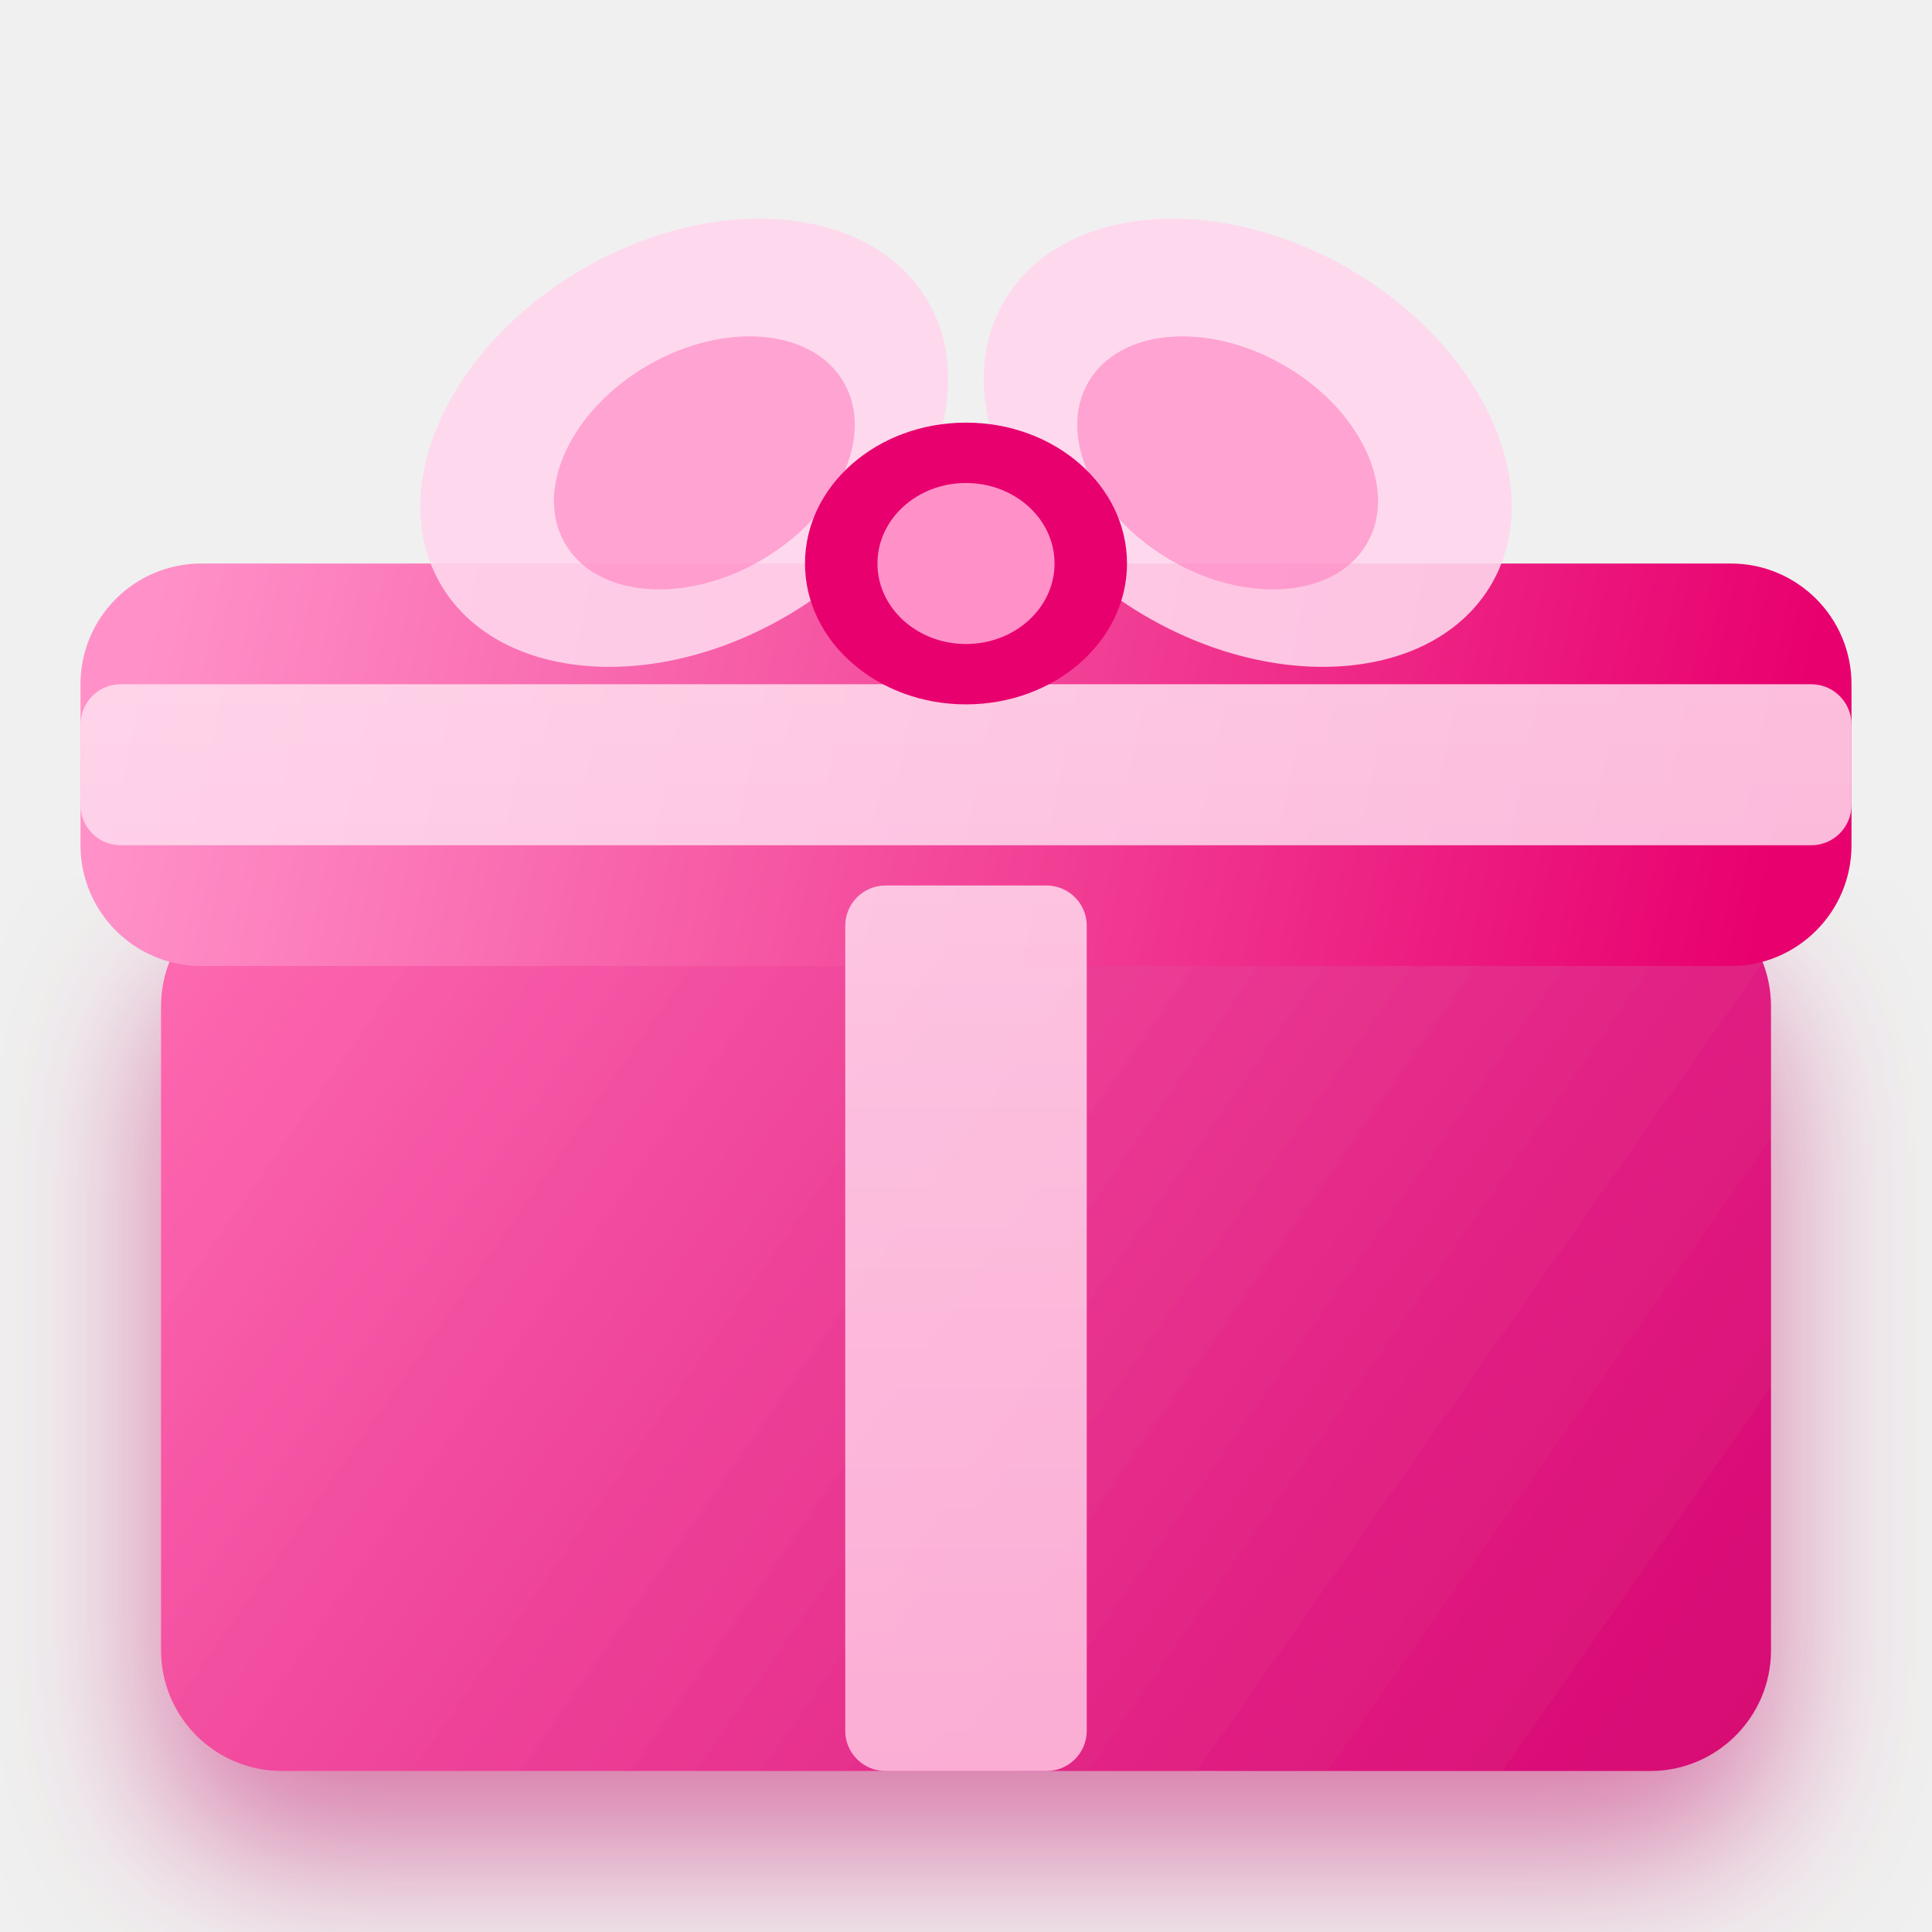
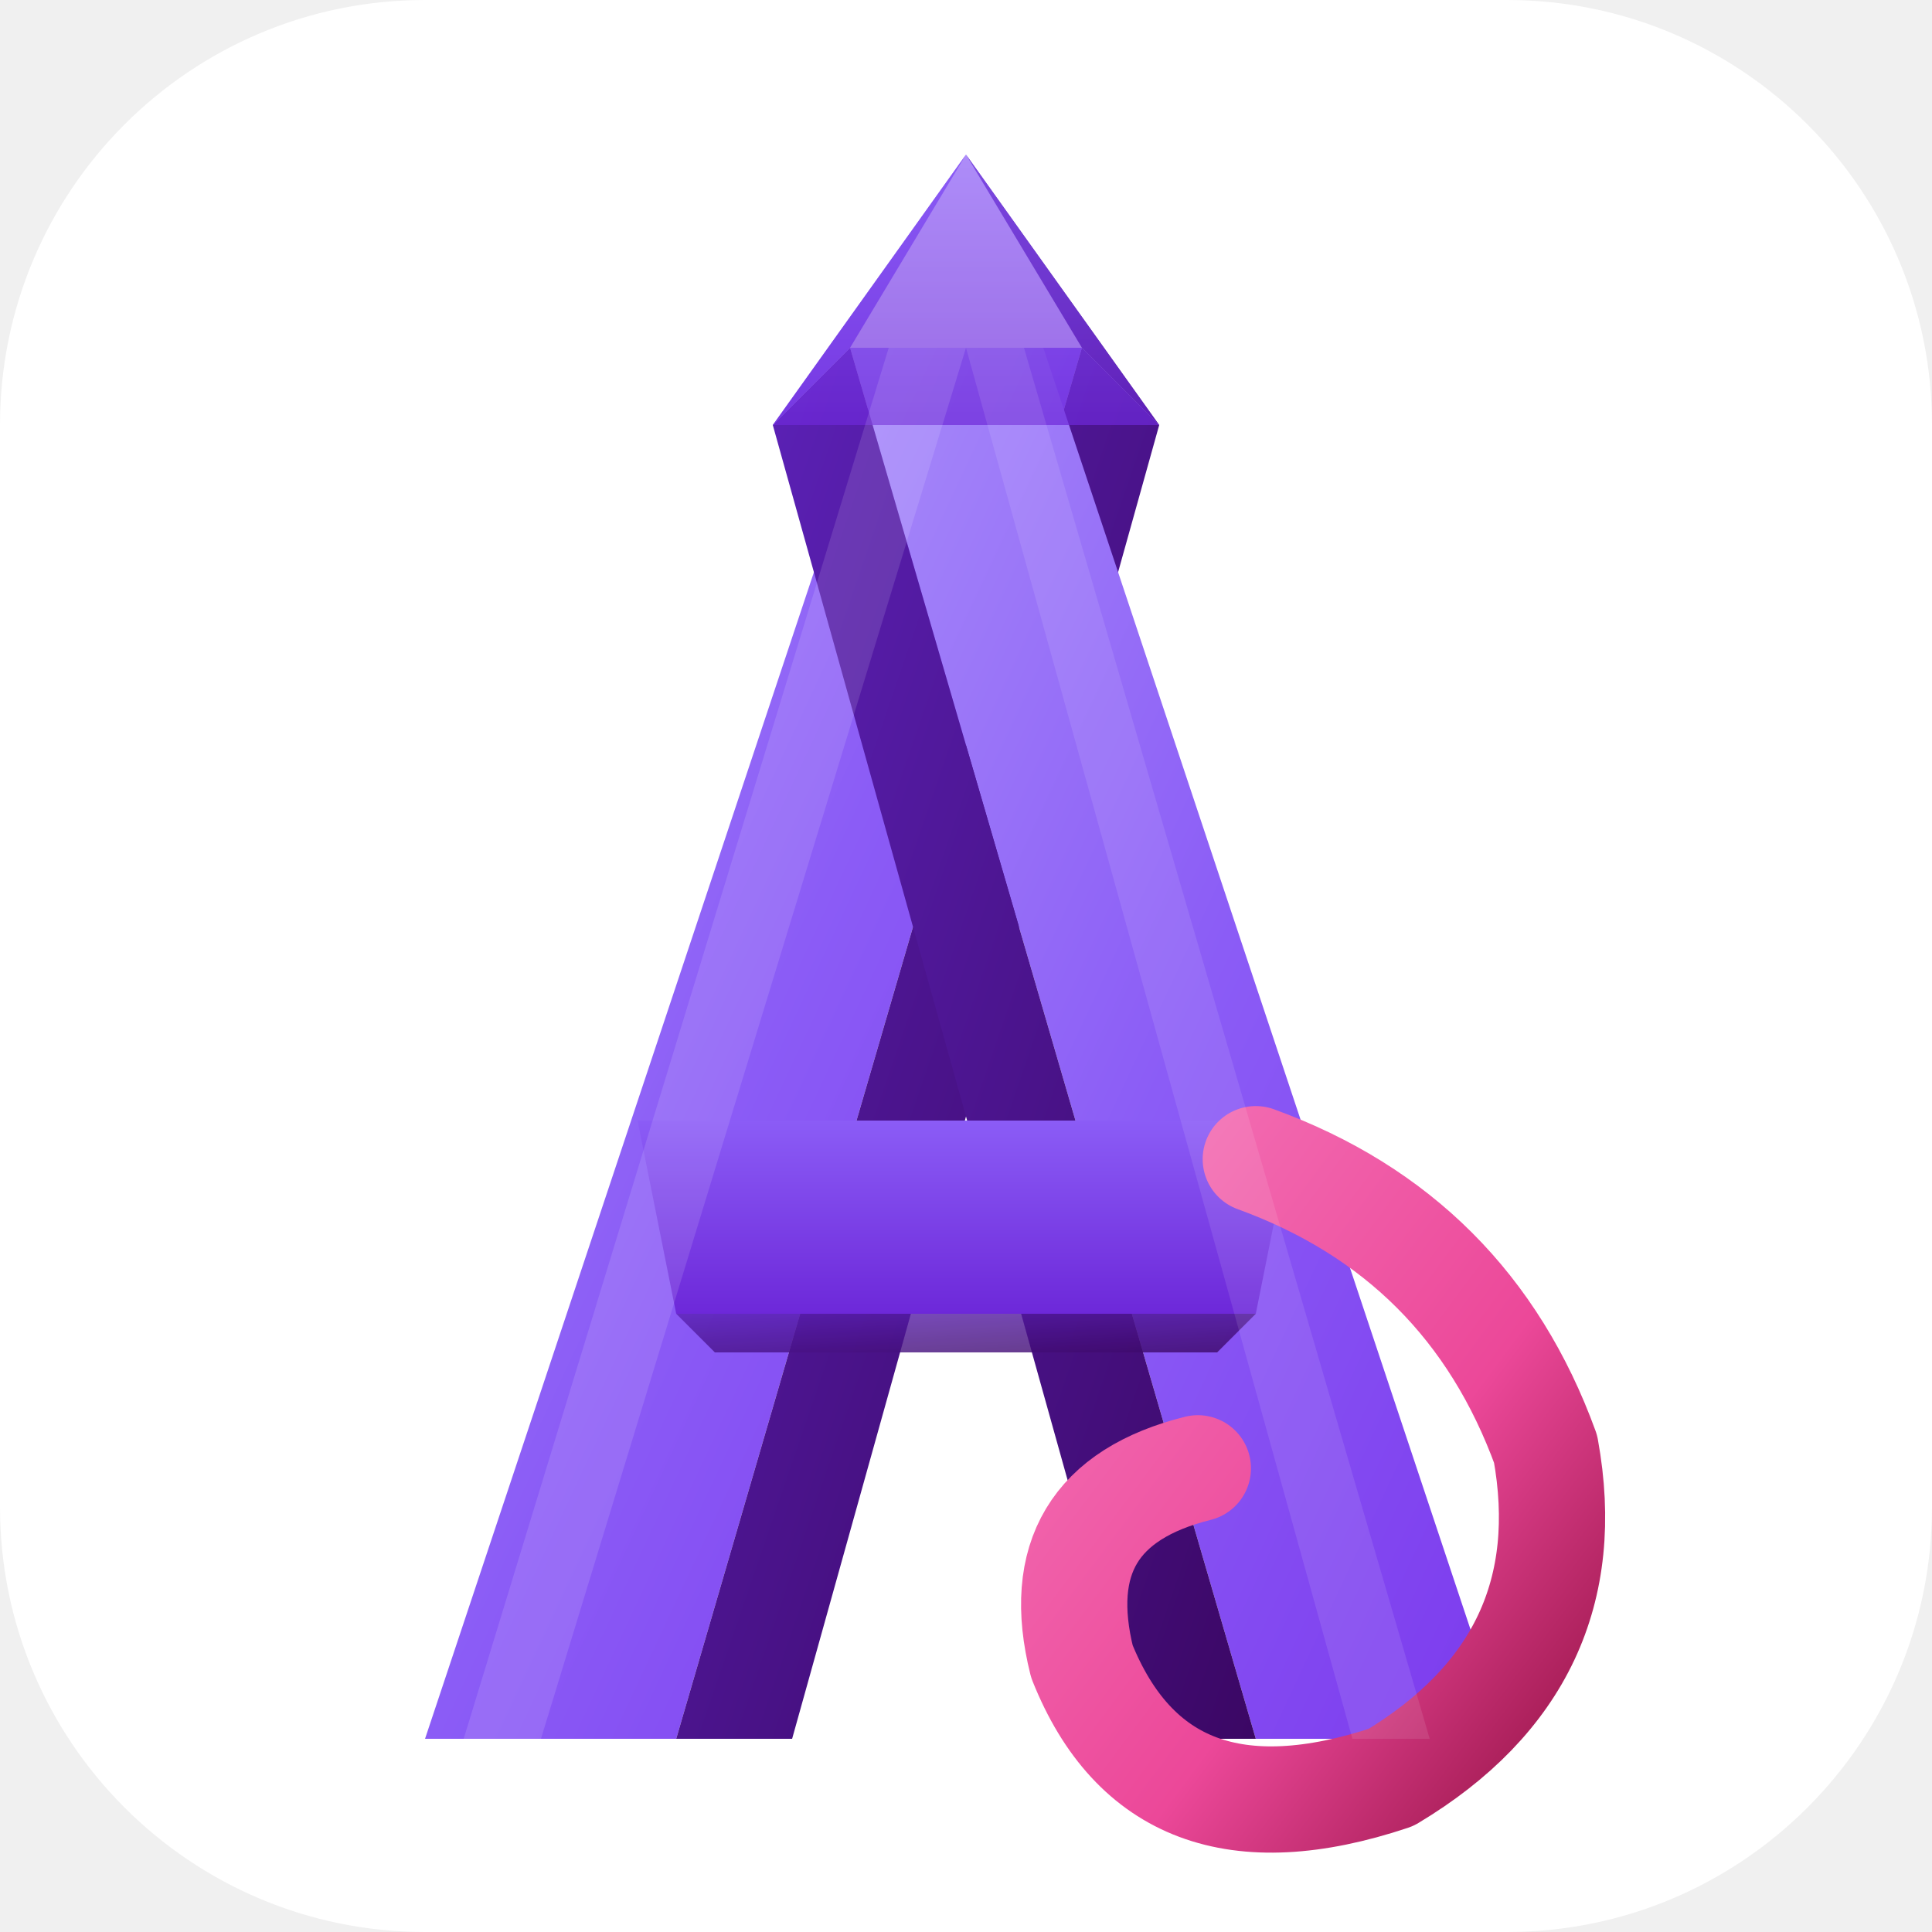
- <svg xmlns="http://www.w3.org/2000/svg" width="48" height="48" fill="none" viewBox="0 0 48 48">
+ <svg xmlns="http://www.w3.org/2000/svg" viewBox="0 0 100 100">
  <defs>
-     <linearGradient id="box" x1="4" y1="20" x2="44" y2="48" gradientUnits="userSpaceOnUse">
-       <stop offset="0%" stop-color="#ff6eb4" />
-       <stop offset="100%" stop-color="#d4006e" />
+     <linearGradient id="vFront" x1="0" y1="0" x2="1" y2="1">
+       <stop offset="0" stop-color="#A78BFA" />
+       <stop offset="0.5" stop-color="#8B5CF6" />
+       <stop offset="1" stop-color="#7C3AED" />
    </linearGradient>
-     <linearGradient id="lid" x1="4" y1="14" x2="44" y2="22" gradientUnits="userSpaceOnUse">
-       <stop offset="0%" stop-color="#ff91c8" />
-       <stop offset="100%" stop-color="#e8006e" />
+     <linearGradient id="vSide" x1="0" y1="0" x2="1" y2="1">
+       <stop offset="0" stop-color="#5B21B6" />
+       <stop offset="1" stop-color="#3B0764" />
    </linearGradient>
-     <linearGradient id="ribbon" x1="24" y1="0" x2="24" y2="48" gradientUnits="userSpaceOnUse">
-       <stop offset="0%" stop-color="#fff0f8" />
-       <stop offset="100%" stop-color="#ffc0e0" />
+     <linearGradient id="vMid" x1="0" y1="0" x2="0" y2="1">
+       <stop offset="0" stop-color="#8B5CF6" />
+       <stop offset="1" stop-color="#6D28D9" />
    </linearGradient>
-     <filter id="shadow" x="-10%" y="-10%" width="120%" height="130%" color-interpolation-filters="sRGB">
-       <feDropShadow dx="0" dy="2" stdDeviation="2" flood-color="#c0006080" />
-     </filter>
+     <linearGradient id="hubRibbon" x1="0" y1="0" x2="1" y2="1">
+       <stop offset="0" stop-color="#F472B6" />
+       <stop offset="0.6" stop-color="#EC4899" />
+       <stop offset="1" stop-color="#9D174D" />
+     </linearGradient>
  </defs>
-   <rect x="4" y="22" width="40" height="22" rx="3" fill="url(#box)" filter="url(#shadow)" />
-   <rect x="2" y="14" width="44" height="10" rx="3" fill="url(#lid)" />
-   <rect x="21" y="22" width="6" height="22" rx="1" fill="url(#ribbon)" opacity="0.85" />
-   <rect x="2" y="17" width="44" height="4" rx="1" fill="url(#ribbon)" opacity="0.85" />
-   <ellipse cx="17" cy="11" rx="7" ry="5" fill="#ffd6ec" opacity="0.9" transform="rotate(-30 17 11)" />
-   <ellipse cx="31" cy="11" rx="7" ry="5" fill="#ffd6ec" opacity="0.9" transform="rotate(30 31 11)" />
-   <ellipse cx="17.5" cy="11.5" rx="4" ry="2.8" fill="#ff7ec0" opacity="0.6" transform="rotate(-30 17.5 11.5)" />
-   <ellipse cx="30.5" cy="11.5" rx="4" ry="2.8" fill="#ff7ec0" opacity="0.6" transform="rotate(30 30.5 11.5)" />
-   <ellipse cx="24" cy="14" rx="4" ry="3.5" fill="#e8006e" />
-   <ellipse cx="24" cy="14" rx="2.2" ry="2" fill="#ff91c8" />
+   <rect width="100" height="100" rx="22" fill="#ffffff" />
+   <polygon points="46,18 56,18 35,90 22,90" fill="url(#vFront)" />
+   <polygon points="56,18 60,22 41,90 35,90" fill="url(#vSide)" />
+   <polygon points="44,18 54,18 78,90 65,90" fill="url(#vFront)" />
+   <polygon points="44,18 40,22 59,90 65,90" fill="url(#vSide)" />
+   <polygon points="50,8 60,22 56,18" fill="url(#vSide)" />
+   <polygon points="50,8 40,22 44,18" fill="url(#vFront)" />
+   <polygon points="40,22 60,22 50,8" fill="url(#vMid)" opacity="0.7" />
+   <polygon points="33,58 67,58 65,68 35,68" fill="url(#vMid)" />
+   <polygon points="35,68 65,68 63,70 37,70" fill="url(#vSide)" opacity="0.8" />
+   <path d="M 65 60            Q 76 64 80 75            Q 82 86 72 92            Q 60 96 56 86            Q 54 78 62 76" fill="none" stroke="url(#hubRibbon)" stroke-width="5.5" stroke-linecap="round" stroke-linejoin="round" />
+   <polygon points="46,18 50,18 28,90 24,90" fill="#ffffff" opacity="0.12" />
+   <polygon points="50,18 53,18 74,90 70,90" fill="#ffffff" opacity="0.1" />
</svg>
